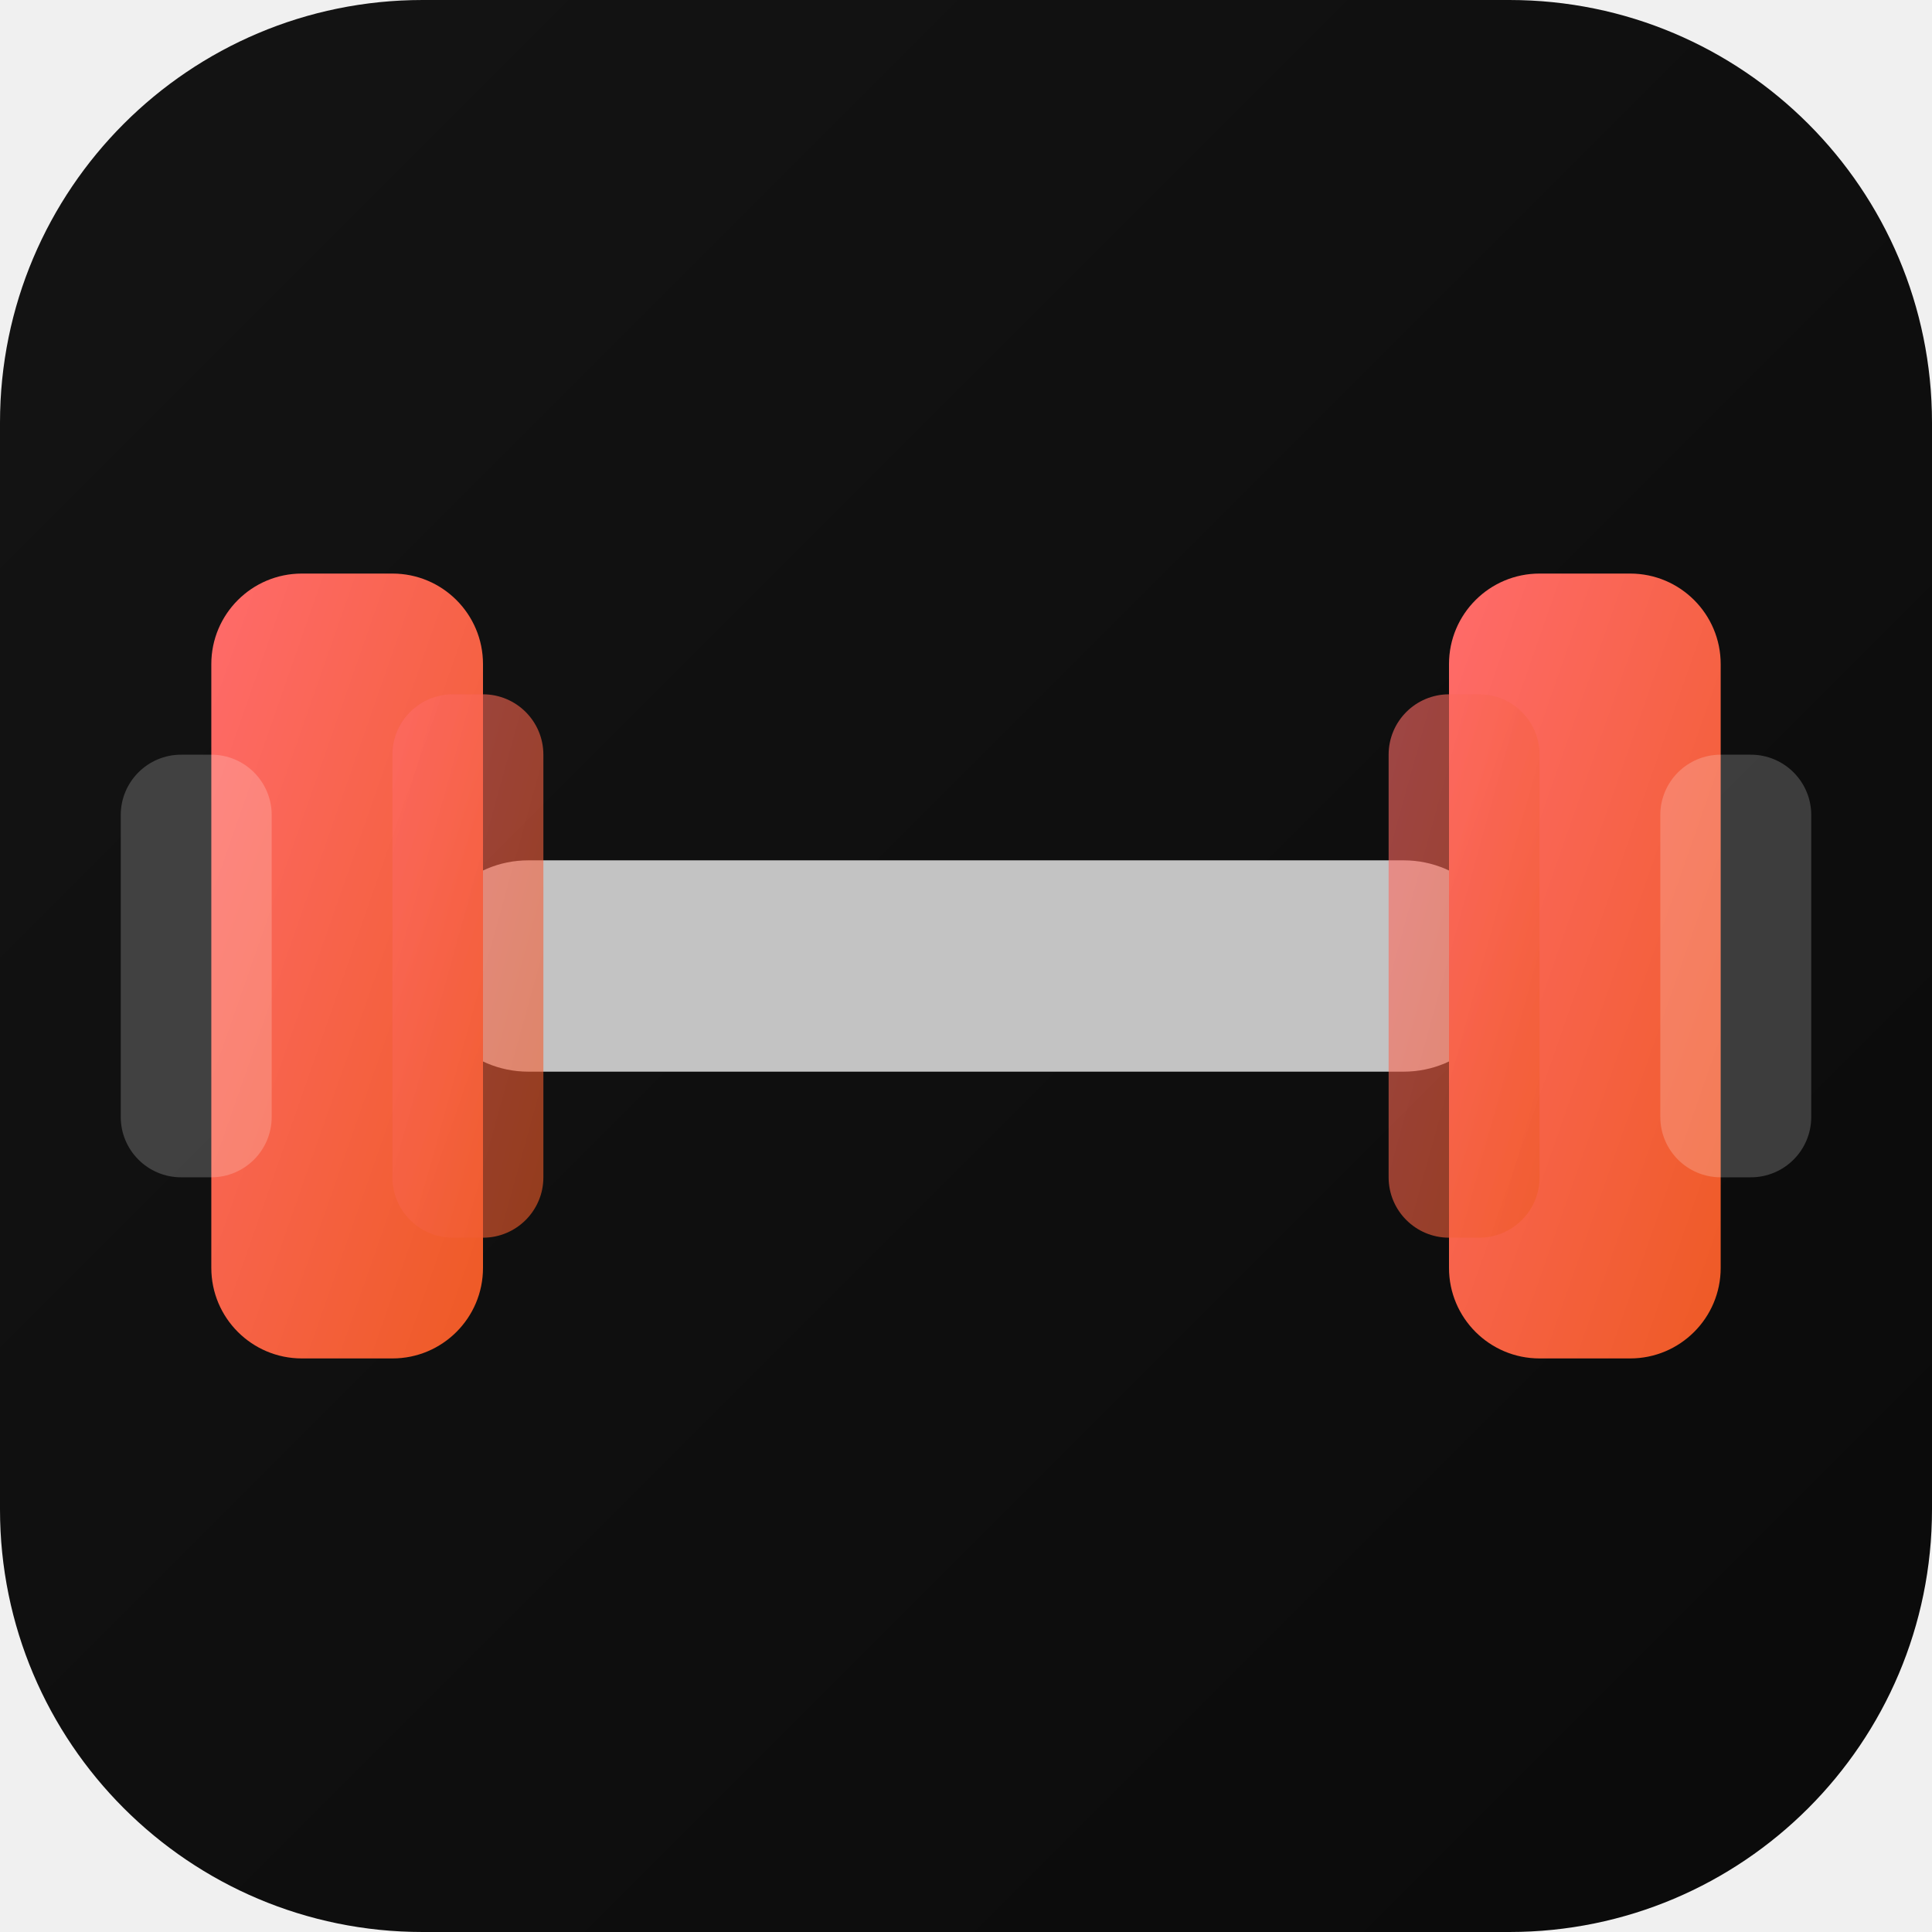
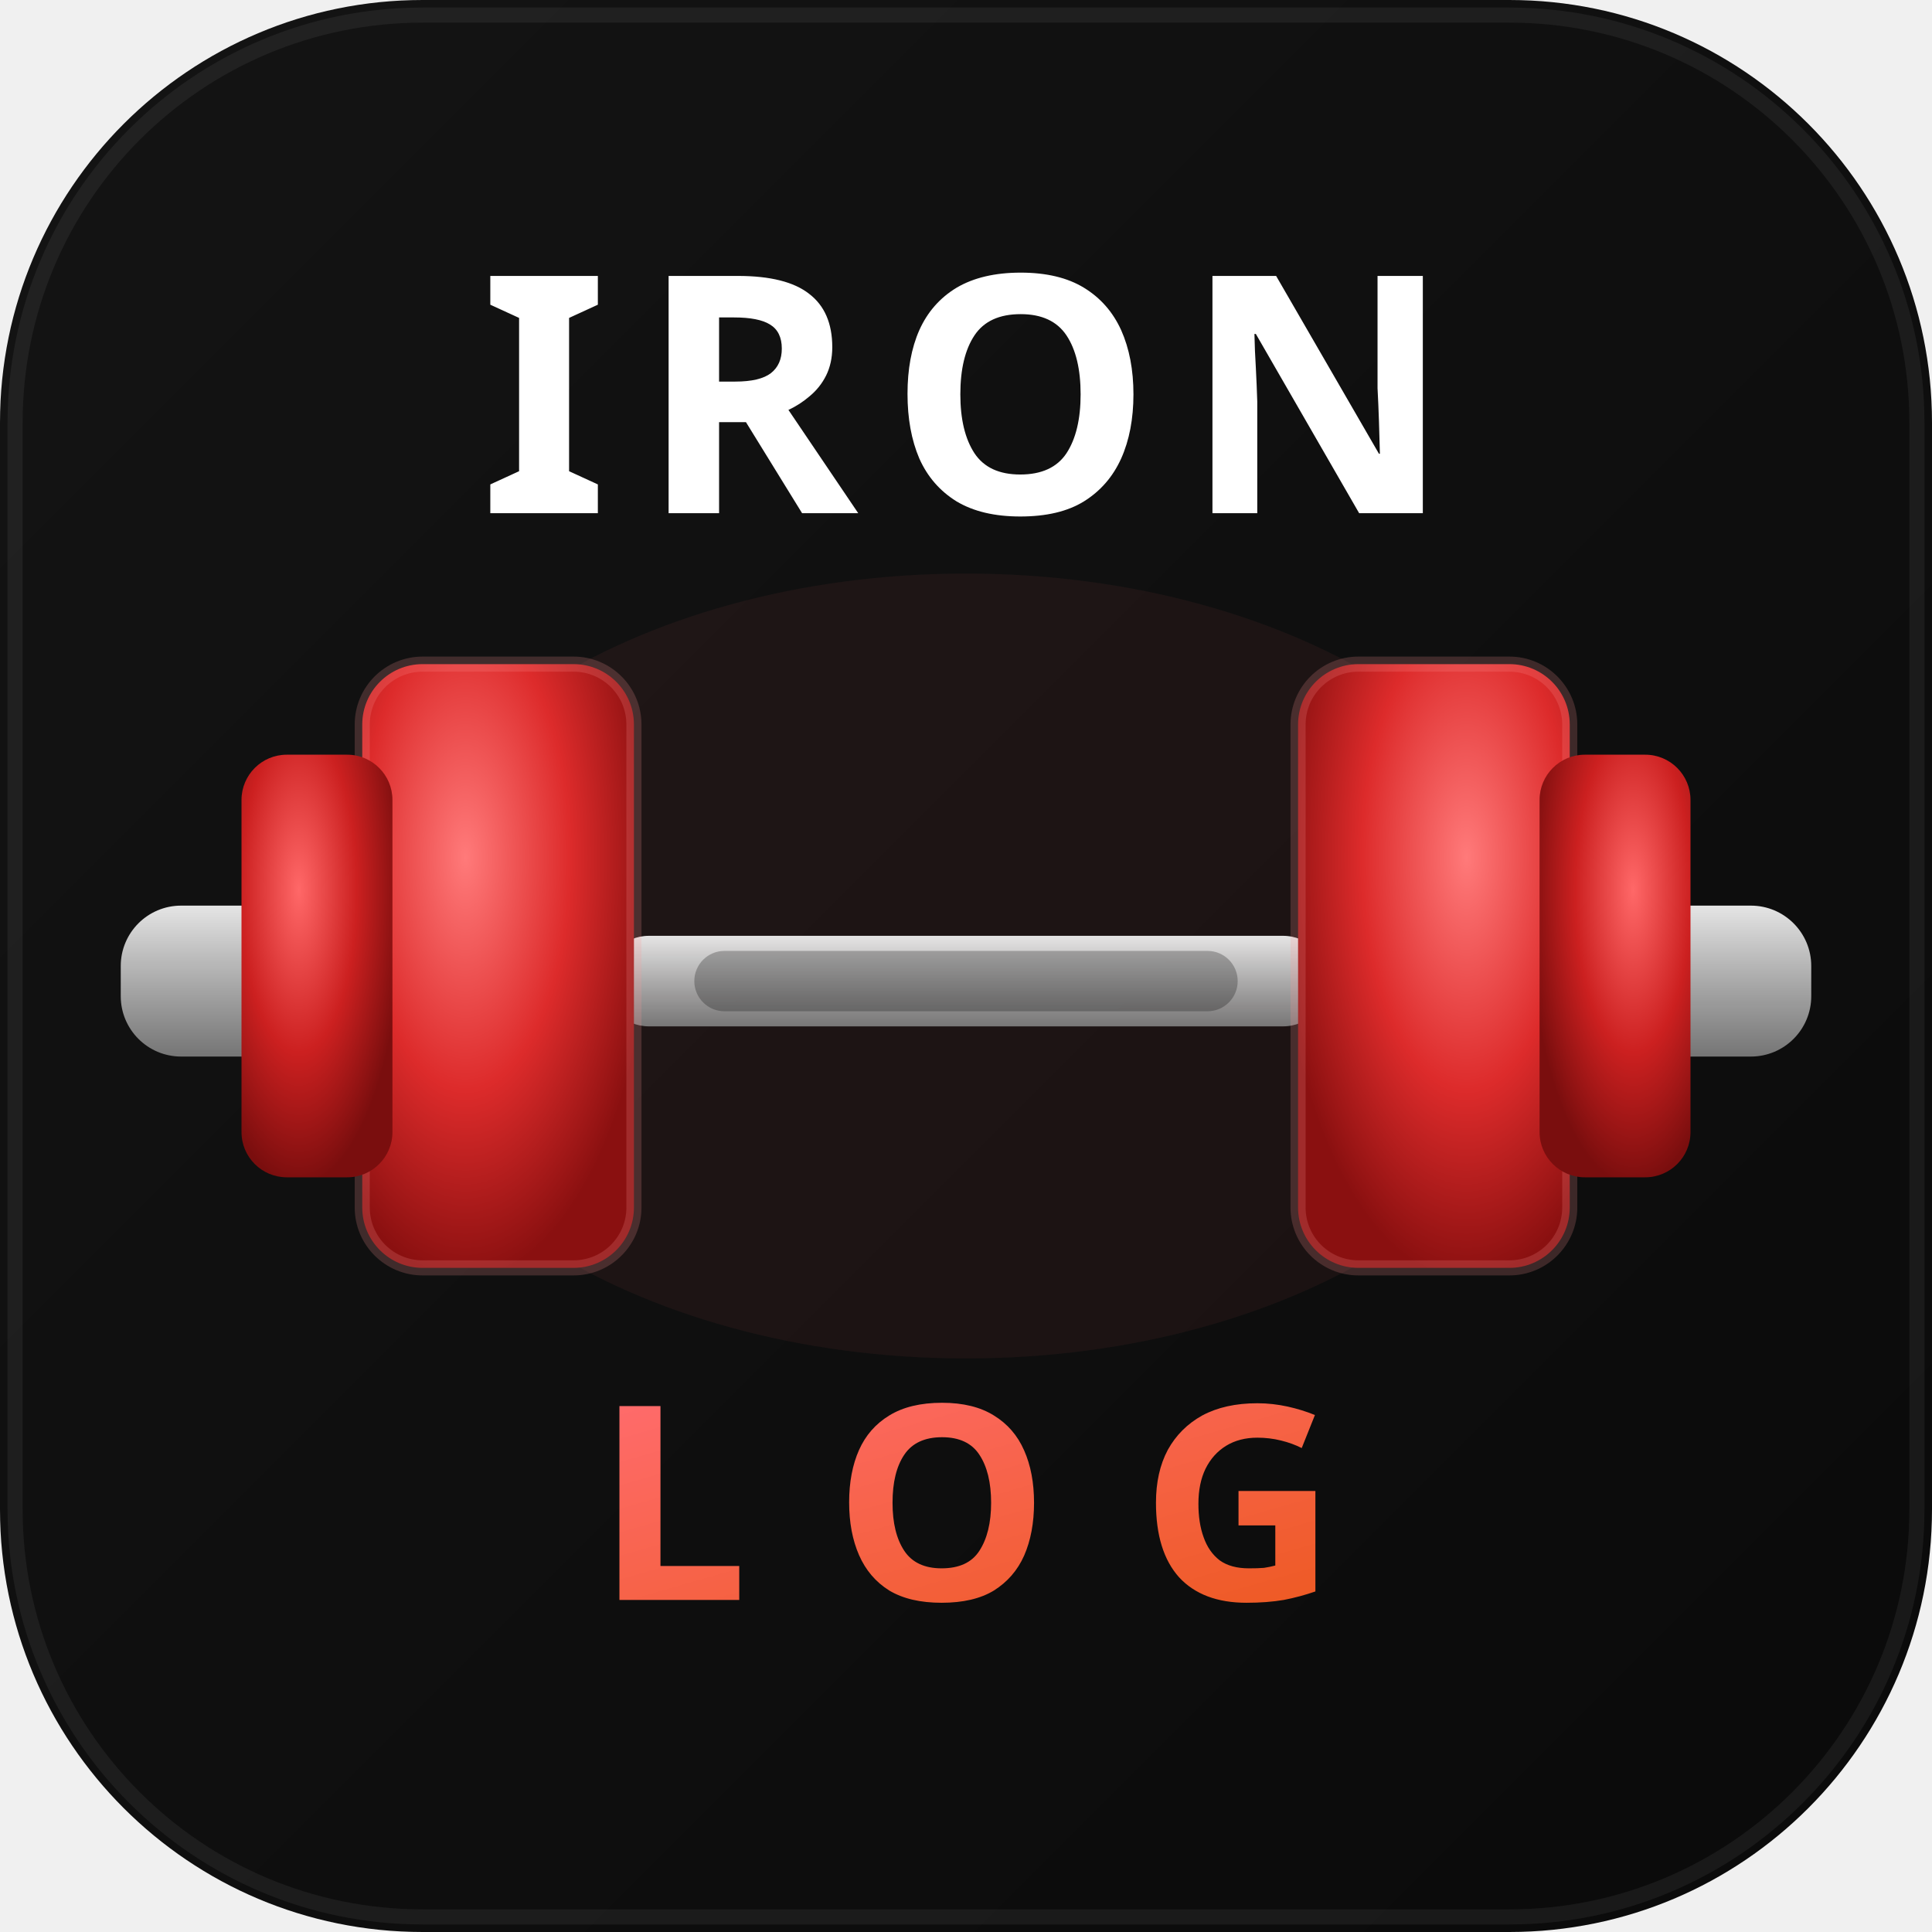
<svg xmlns="http://www.w3.org/2000/svg" viewBox="0 0 64 64">
  <defs>
-     <linearGradient id="bg" x1="0%" y1="0%" x2="100%" y2="100%">
-       <stop offset="0%" style="stop-color:#141414" />
-       <stop offset="100%" style="stop-color:#0a0a0a" />
+     <linearGradient id="fv-bg" x1="0%" y1="0%" x2="100%" y2="100%">
+       <stop offset="0%" stop-color="#141414" />
+       <stop offset="100%" stop-color="#0a0a0a" />
    </linearGradient>
-     <linearGradient id="fire" x1="0%" y1="0%" x2="100%" y2="100%">
-       <stop offset="0%" style="stop-color:#FF6B6B" />
-       <stop offset="100%" style="stop-color:#ee5a24" />
+     <linearGradient id="fv-fire" x1="0%" y1="0%" x2="100%" y2="100%">
+       <stop offset="0%" stop-color="#FF6B6B" />
+       <stop offset="100%" stop-color="#ee5a24" />
    </linearGradient>
+     <linearGradient id="fv-steel" x1="0%" y1="0%" x2="0%" y2="100%">
+       <stop offset="0%" stop-color="#f0f0f0" stop-opacity="0.95" />
+       <stop offset="100%" stop-color="#888888" stop-opacity="0.85" />
+     </linearGradient>
+     <radialGradient id="fv-plo" cx="38%" cy="32%" r="70%">
+       <stop offset="0%" stop-color="#ff7a7a" />
+       <stop offset="55%" stop-color="#dd2b2b" />
+       <stop offset="100%" stop-color="#8a1010" />
+     </radialGradient>
+     <radialGradient id="fv-pli" cx="38%" cy="32%" r="70%">
+       <stop offset="0%" stop-color="#ff6868" />
+       <stop offset="55%" stop-color="#cc2020" />
+       <stop offset="100%" stop-color="#7a0e0e" />
+     </radialGradient>
+     <radialGradient id="fv-pro" cx="62%" cy="32%" r="70%">
+       <stop offset="0%" stop-color="#ff7a7a" />
+       <stop offset="55%" stop-color="#dd2b2b" />
+       <stop offset="100%" stop-color="#8a1010" />
+     </radialGradient>
+     <radialGradient id="fv-pri" cx="62%" cy="32%" r="70%">
+       <stop offset="0%" stop-color="#ff6868" />
+       <stop offset="55%" stop-color="#cc2020" />
+       <stop offset="100%" stop-color="#7a0e0e" />
+     </radialGradient>
  </defs>
-   <rect width="64" height="64" rx="14" fill="url(#bg)" />
-   <rect x="14" y="28.5" width="36" height="7" rx="3.5" fill="#ffffff" opacity="0.75" />
-   <rect x="7" y="19" width="9" height="26" rx="3" fill="url(#fire)" />
-   <rect x="13" y="23" width="5" height="18" rx="2" fill="url(#fire)" opacity="0.6" />
-   <rect x="48" y="19" width="9" height="26" rx="3" fill="url(#fire)" />
-   <rect x="46" y="23" width="5" height="18" rx="2" fill="url(#fire)" opacity="0.6" />
-   <rect x="4" y="25" width="5" height="14" rx="2" fill="#ffffff" opacity="0.2" />
-   <rect x="55" y="25" width="5" height="14" rx="2" fill="#ffffff" opacity="0.2" />
+   <rect width="64" height="64" rx="14" fill="url(#fv-bg)" />
+   <rect x="0.5" y="0.5" width="63" height="63" rx="13.5" fill="none" stroke="rgba(255,255,255,0.06)" stroke-width="0.5" />
+   <ellipse cx="32" cy="32" rx="20" ry="13" fill="#FF6B6B" opacity="0.06" />
+   <text x="32" y="17" text-anchor="middle" font-family="'Arial Black', Impact, sans-serif" font-weight="900" font-size="11" letter-spacing="1" fill="#ffffff">IRON</text>
+   <rect x="4" y="30" width="17" height="5" rx="2" fill="url(#fv-steel)" />
+   <rect x="20" y="31" width="24" height="3" rx="1.5" fill="url(#fv-steel)" />
+   <rect x="43" y="30" width="17" height="5" rx="2" fill="url(#fv-steel)" />
+   <rect x="23" y="31.5" width="18" height="2" rx="1" fill="rgba(0,0,0,0.25)" />
+   <rect x="12" y="22" width="9" height="20" rx="2" fill="url(#fv-plo)" stroke="rgba(255,150,150,0.2)" stroke-width="0.5" />
+   <rect x="8" y="25" width="5" height="14" rx="1.5" fill="url(#fv-pli)" />
+   <rect x="43" y="22" width="9" height="20" rx="2" fill="url(#fv-pro)" stroke="rgba(255,150,150,0.2)" stroke-width="0.5" />
+   <rect x="51" y="25" width="5" height="14" rx="1.5" fill="url(#fv-pri)" />
+   <text x="32" y="53" text-anchor="middle" font-family="'Arial Black', Impact, sans-serif" font-weight="900" font-size="9" letter-spacing="3" fill="url(#fv-fire)">LOG</text>
</svg>
